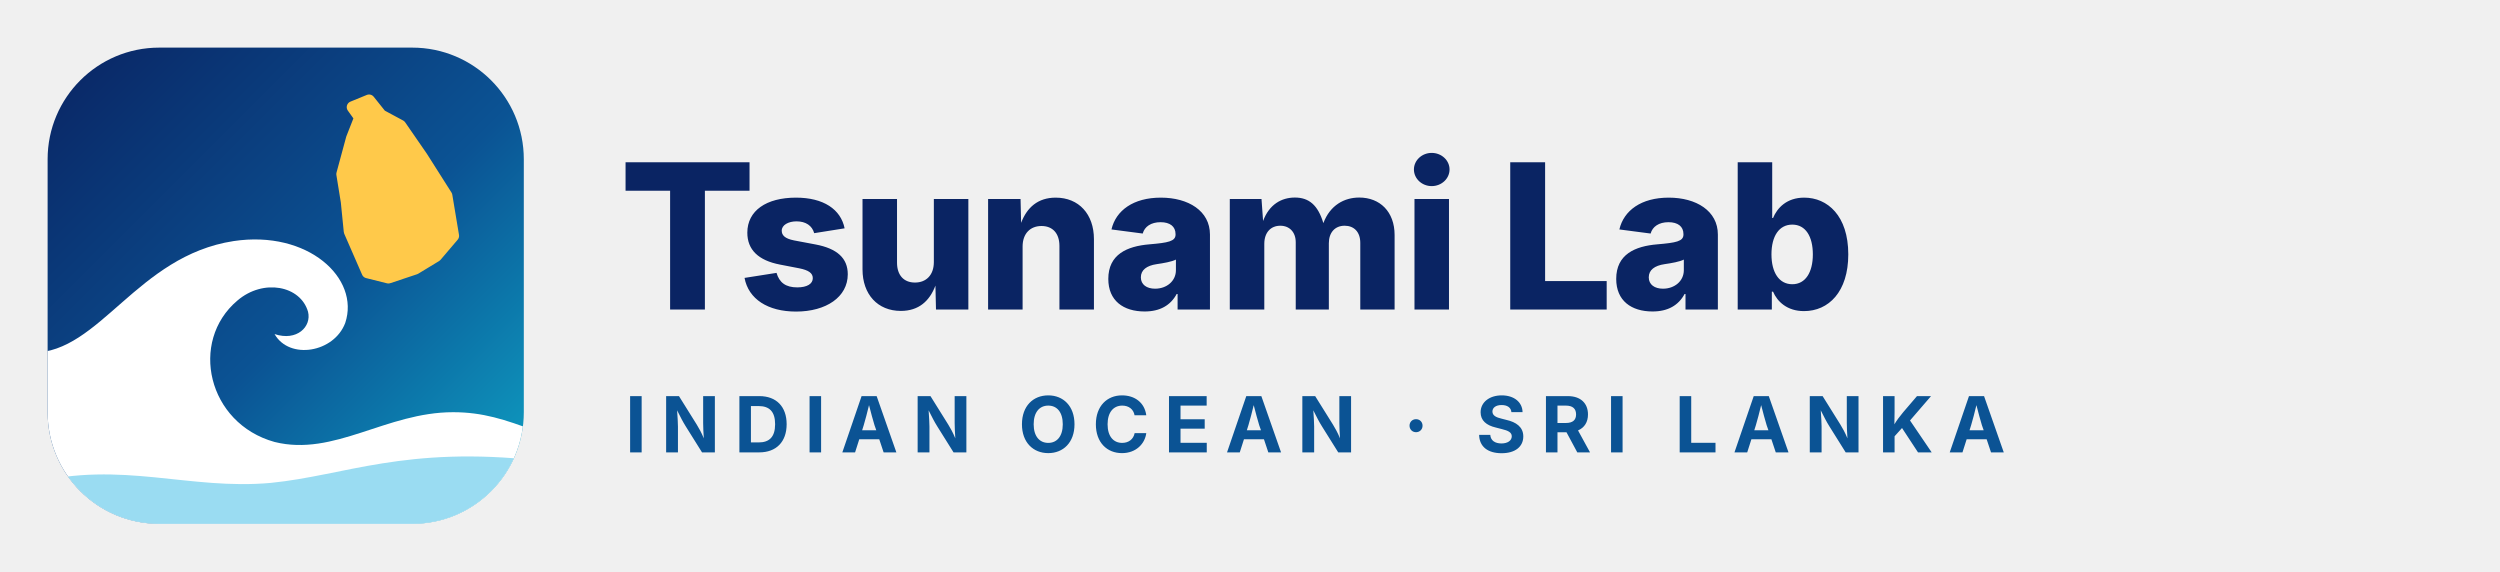
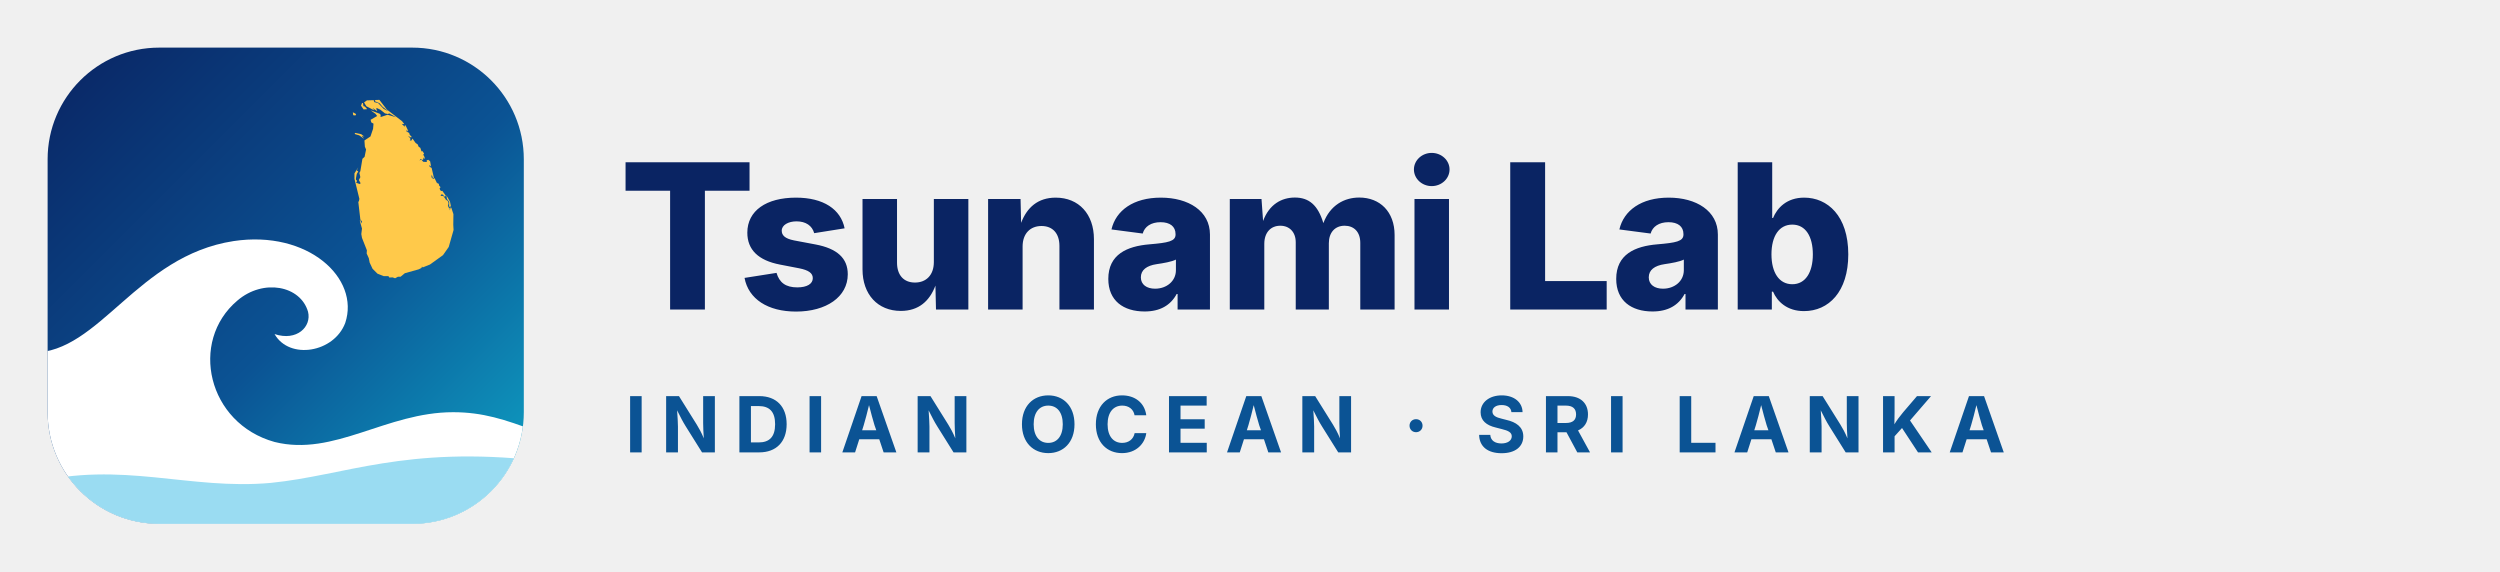
<svg xmlns="http://www.w3.org/2000/svg" viewBox="0 0 420 96" role="img" aria-label="Indian Ocean Tsunami Lab">
  <g transform="translate(8 8) scale(1.25)">
    <defs>
      <linearGradient id="iotl-ocean" x1="0" y1="0" x2="1" y2="1">
        <stop offset="0" stop-color="#0A2463" />
        <stop offset=".55" stop-color="#0B5394" />
        <stop offset="1" stop-color="#0EA5C6" />
      </linearGradient>
      <clipPath id="iotl-tile">
        <rect width="64" height="64" rx="15" />
      </clipPath>
    </defs>
    <rect width="64" height="64" rx="15" fill="url(#iotl-ocean)" />
-     <path d="M43.2 7.1L41 8l1 1.4-1.1 2.8-1.3 4.8.6 3.7.4 4 2.4 5.5 2.8.7 3.6-1.2 2.8-1.7 2.3-2.7-.9-5.4-3.3-5.2-2.9-4.2-2.6-1.4z" fill="#FFC94A" stroke="#FFC94A" stroke-width="1.6" stroke-linejoin="round" />
+     <path d="M54.52 23.82L54.56 24.51L53.91 26.79L53.14 27.89L51.39 29.15L50.42 29.54L50.31 29.42L50.25 29.61L49.87 29.80L48.01 30.32L47.44 30.79L47.09 30.79L46.70 31.00L46.37 30.88L45.93 30.90L45.80 30.71L45.16 30.71L44.33 30.38L43.67 29.72L43.28 28.89L43.17 28.31L42.88 27.67L42.91 27.24L42.25 25.57L42.16 25.06L42.25 24.32L41.96 23.28L42.01 23.12L42.16 23.63L42.25 23.36L42.03 23.09L41.75 20.69L41.83 20.69L41.90 20.33L41.24 17.64L41.24 16.90L41.75 16.09L41.55 16.51L41.75 16.65L41.55 16.98L41.44 17.56L41.44 17.75L41.59 17.91L41.46 18.16L41.94 18.33L42.07 18.23L41.83 17.79L42.03 17.41L41.90 16.84L42.03 16.61L42.31 14.94L42.60 14.68L42.80 13.69L42.64 13.32L42.58 12.48L43.39 11.94L43.74 10.91L43.80 10.22L43.50 10.05L43.41 9.70L44.29 9.19L44.07 8.90L43.41 8.43L44.62 8.88L44.79 9.06L44.70 9.23L44.83 9.31L45.69 9.02L46.83 9.36L45.93 8.85L45.71 8.92L45.34 8.84L44.73 8.35L44.22 8.11L44.16 8.27L44.31 8.42L44.22 8.50L43.80 8.19L43.67 8.14L43.91 8.39L43.76 8.36L42.84 7.88L42.53 7.37L42.91 7.09L43.83 7.06L43.89 7.32L44.42 7.45L45.16 8.23L45.80 8.56L45.03 7.96L44.59 7.46L43.94 7.19L44.05 7.04L44.59 7.02L45.58 8.31L47.64 9.89L47.95 10.29L47.60 10.25L47.92 10.56L48.06 10.63L47.97 10.48L48.10 10.43L48.47 11.20L48.21 11.14L48.17 11.22L48.41 11.33L48.43 11.46L48.56 11.38L48.67 11.72L48.93 11.99L48.84 12.09L48.43 11.85L48.71 12.15L48.78 12.31L48.67 12.45L48.87 12.51L49.04 12.22L49.46 12.82L49.74 13.01L49.87 13.33L50.09 13.46L50.25 13.95L50.38 13.91L50.60 14.24L50.42 14.49L50.55 14.45L50.71 14.89L50.55 14.92L50.47 14.72L50.47 15.12L50.14 14.96L49.98 15.17L50.23 15.04L50.47 15.34L50.88 15.37L50.99 15.31L50.93 15.17L51.15 15.07L51.41 15.28L51.54 16.01L51.32 15.76L51.34 16.02L51.61 16.16L51.91 17.46L51.80 17.61L51.63 17.06L51.58 17.41L51.83 17.67L52.00 17.53L52.35 18.25L52.44 18.16L52.46 18.33L52.59 18.25L52.59 18.50L52.81 18.76L52.68 18.92L52.75 19.13L52.88 19.27L53.05 19.25L53.51 19.90L53.38 20.05L53.10 19.75L52.92 19.72L52.81 19.93L53.18 19.94L53.51 20.40L53.51 20.56L53.53 20.44L53.78 20.61L53.88 20.89L53.80 21.29L53.93 21.49L53.86 21.58L54.02 21.53L54.06 21.87L54.17 21.46L54.26 21.53L54.54 22.38ZM53.67 20.33L53.60 19.85L54.08 20.71L54.19 21.25L54.10 21.44L53.97 21.34L53.97 20.74ZM41.35 11.64L41.26 11.54L41.35 11.46L42.14 11.63L42.58 11.97L42.21 11.85L42.53 12.26L41.88 11.79ZM41.46 9.02L41.35 9.12L41.07 9.08L41.02 8.69L41.39 8.88ZM42.47 8.31L42.12 7.80L42.25 7.46L42.38 7.43L42.45 7.87L42.64 7.92L42.95 8.27Z" fill="#FFC94A" fill-rule="nonzero" />
    <g clip-path="url(#iotl-tile)">
      <path d="M-2 64V41c9 0 14-13 27-15 10-1.5 17 5 15 11-1.5 4-7.5 5-9.5 1.5 3 1 5-1 4.5-3-1-3.5-6-4.5-9.5-1.5-6.5 5.5-4 16.5 5 19 8 2 15-4 24-4 4 0 7 1 11 2.5V64z" fill="#fff" />
      <path d="M-2 64v-5.5c12-3 21 1 32 0 10-1 18-5 36-3V64z" fill="#9ADCF2" />
    </g>
  </g>
  <text x="104" y="52" font-family="Inter, 'Segoe UI', Arial, sans-serif" font-size="34" font-weight="800" fill="#0A2463" letter-spacing="-0.5">Tsunami Lab</text>
  <text x="105" y="76" font-family="Inter, 'Segoe UI', Arial, sans-serif" font-size="13" font-weight="700" fill="#0B5394" letter-spacing="2.4">INDIAN OCEAN · SRI LANKA</text>
</svg>
